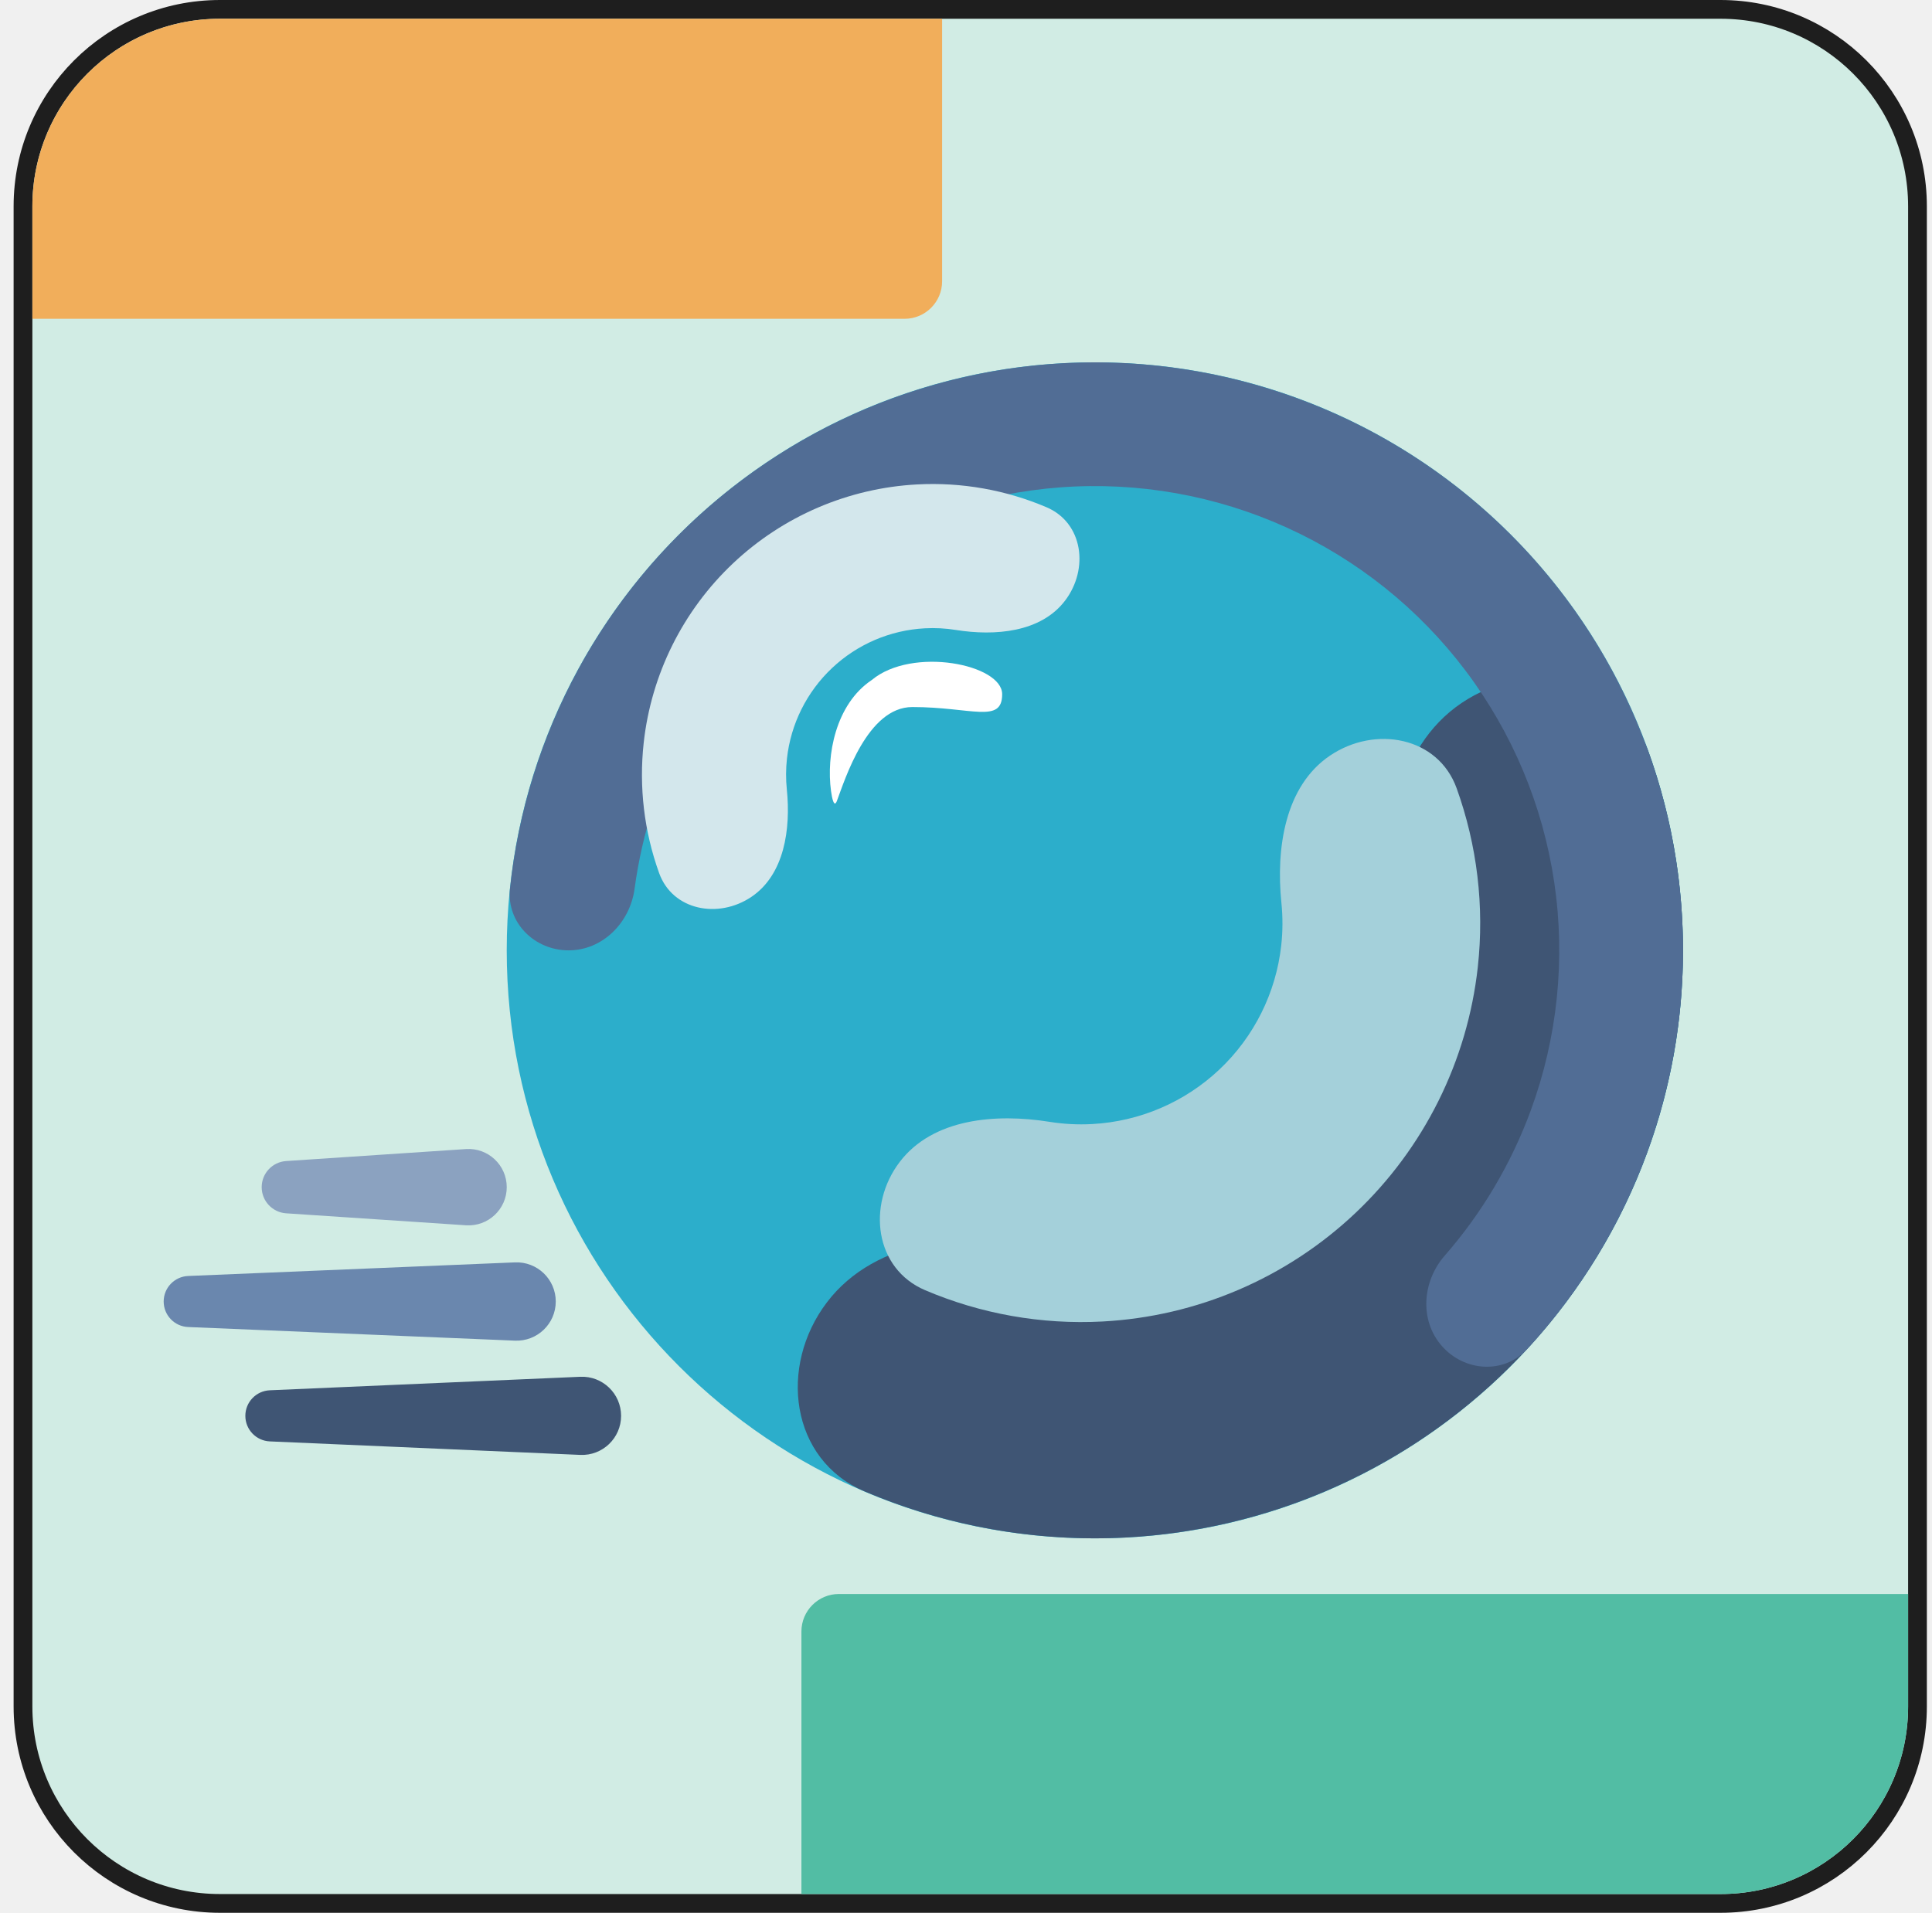
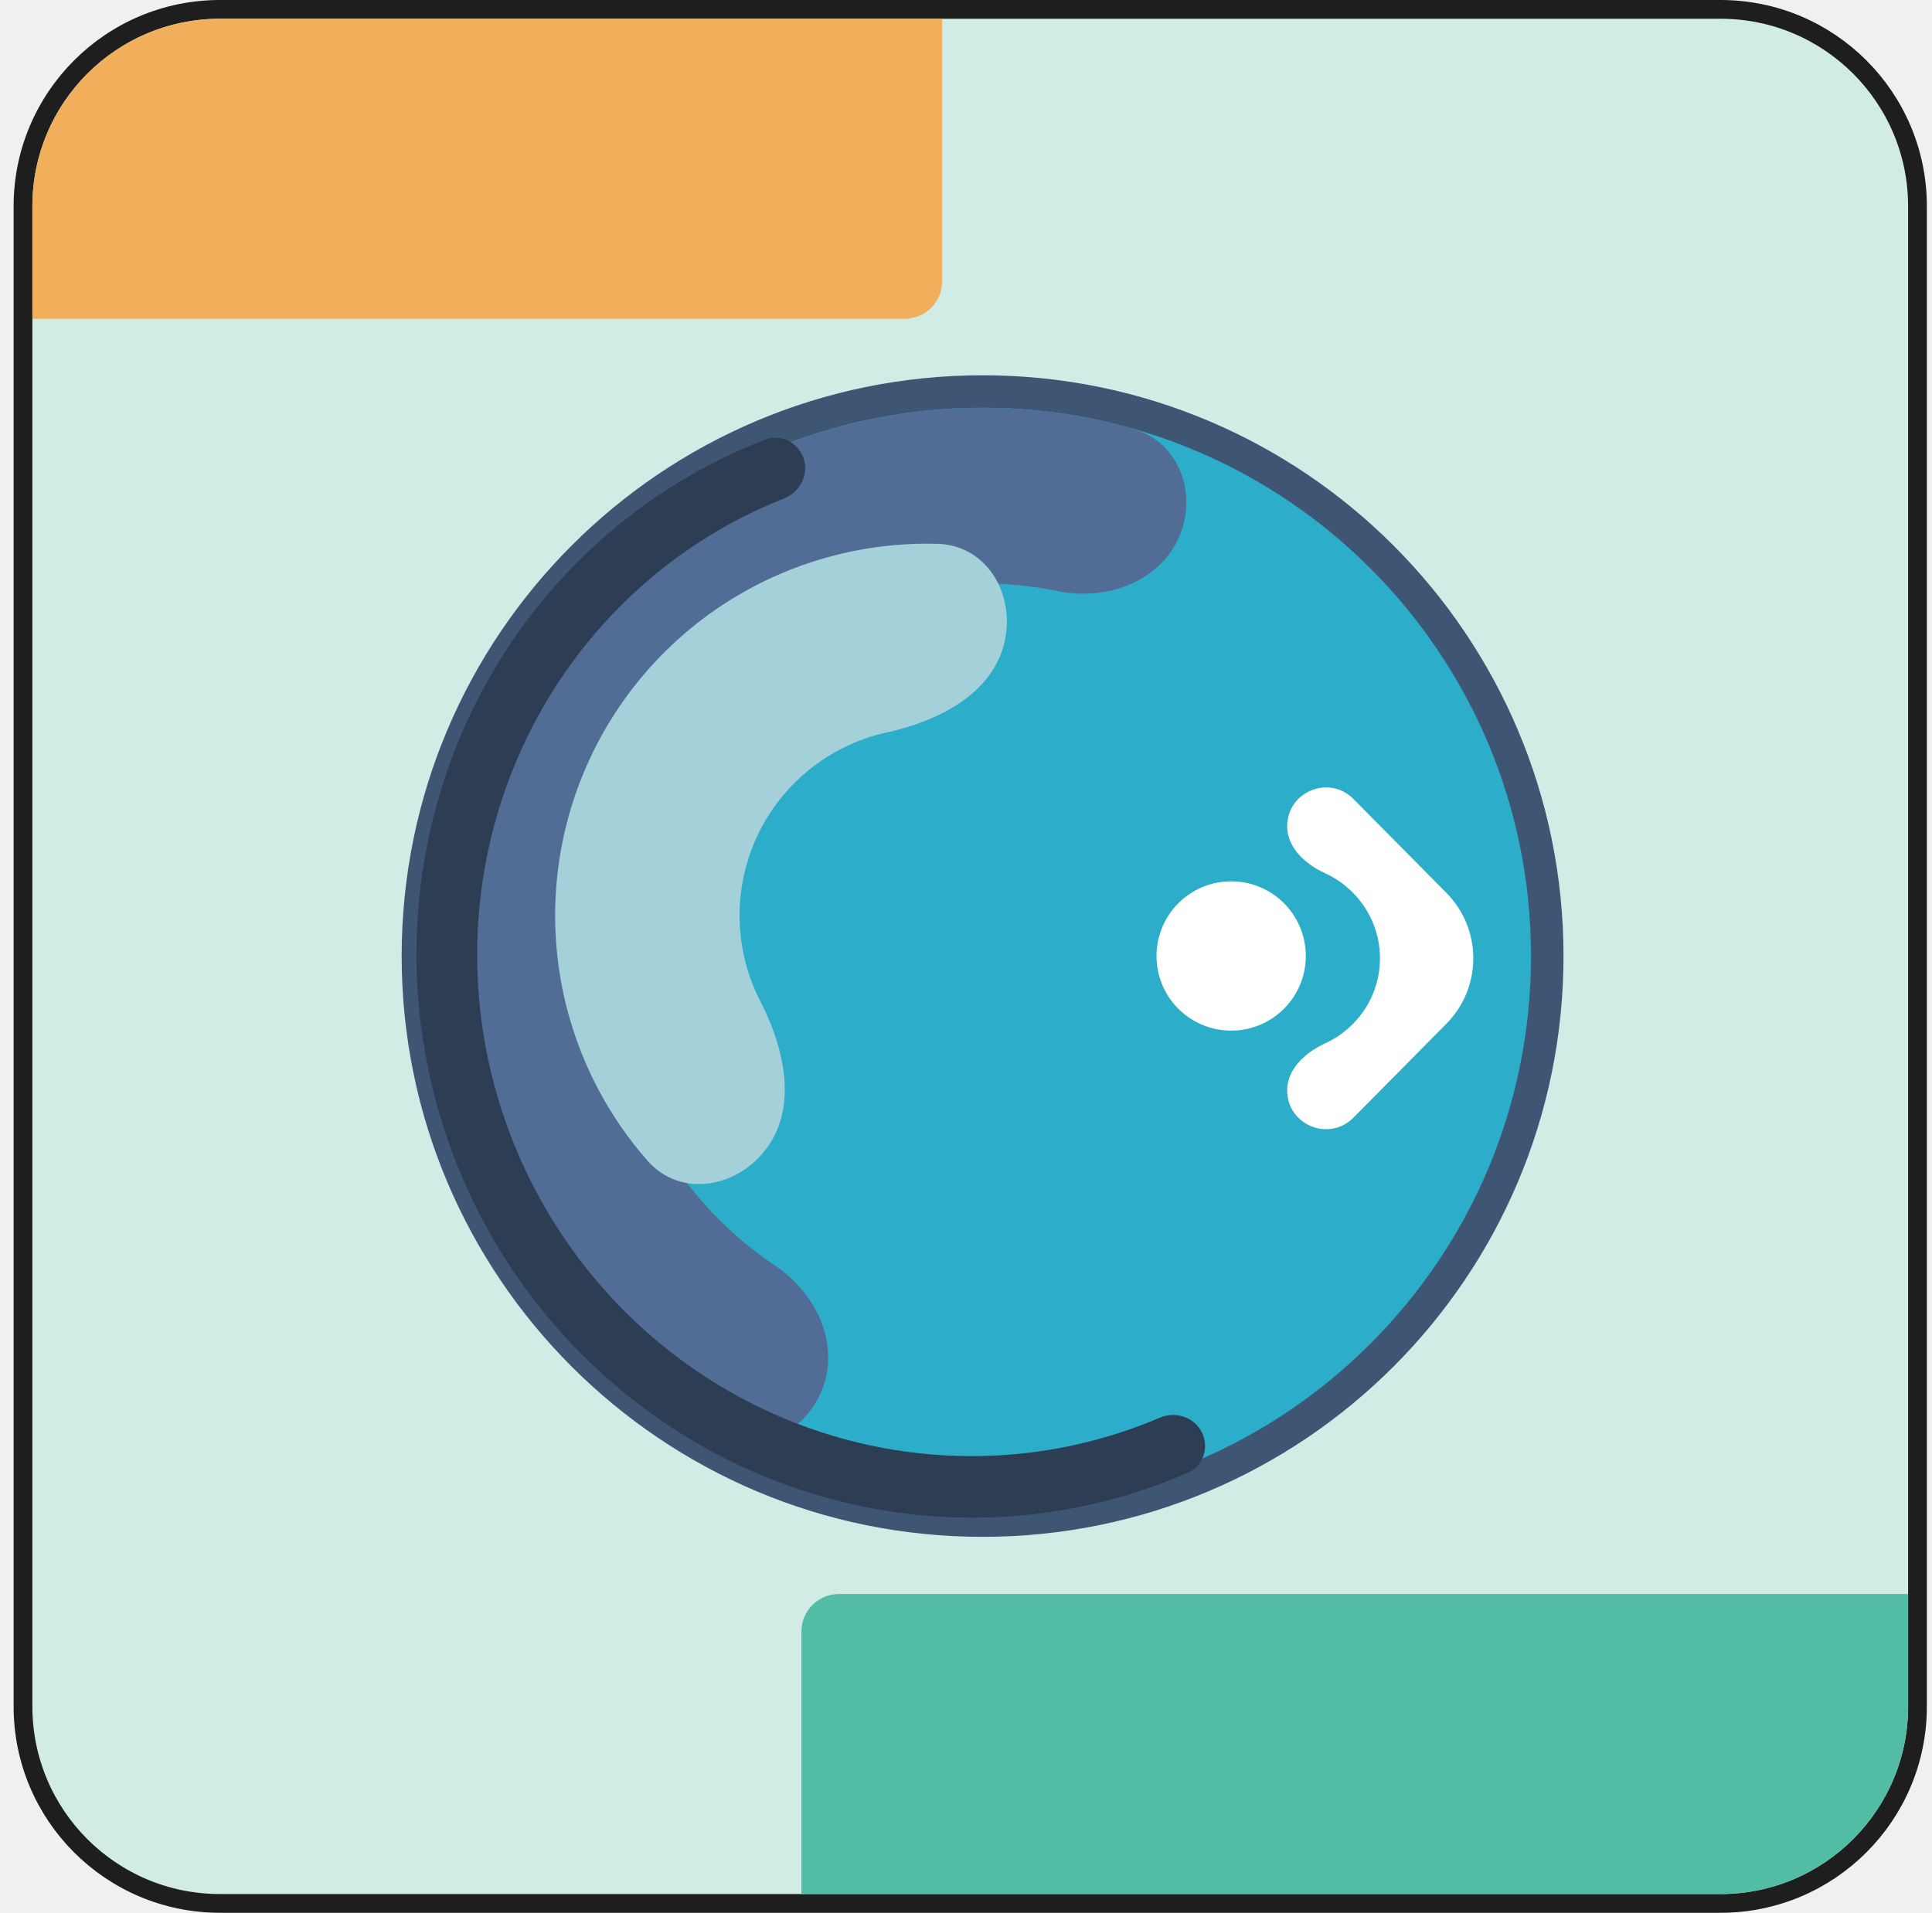
<svg xmlns="http://www.w3.org/2000/svg" width="103" height="102" viewBox="0 0 103 102" fill="none">
  <rect className="thumbnail-background" x="1.226" y="0.5" width="101" height="101" rx="10.5" fill="#D1ECE4" stroke="#1E1E1E" />
  <path className="thumbnail-top" d="M1.726 11V17H48.226C49.33 17 50.226 16.105 50.226 15V1H11.726C6.203 1 1.726 5.477 1.726 11Z" fill="#F1AE5B" />
  <path className="thumbnail-bottom" d="M101.726 91L101.726 85L44.726 85C43.621 85 42.726 85.895 42.726 87L42.726 101L91.726 101C97.248 101 101.726 96.523 101.726 91Z" fill="#52BDA4" />
-   <circle cx="58.37" cy="50.678" r="31.355" fill="#2CAECB" />
-   <path d="M77.919 37.489C81.478 35.088 86.417 36.017 87.871 40.056C89.481 44.526 90.065 49.336 89.535 54.126C88.718 61.512 85.303 68.368 79.9 73.472C74.498 78.575 67.458 81.593 60.037 81.988C55.225 82.244 50.456 81.386 46.085 79.525C42.135 77.843 41.489 72.859 44.089 69.443C46.689 66.027 51.632 65.608 55.87 66.287C56.967 66.463 58.087 66.523 59.211 66.463C62.952 66.264 66.501 64.743 69.225 62.17C71.949 59.597 73.671 56.14 74.083 52.416C74.207 51.297 74.21 50.176 74.097 49.071C73.661 44.8 74.36 39.89 77.919 37.489Z" fill="#3F5574" />
-   <path d="M30.314 50.678C28.492 50.678 26.997 49.197 27.189 47.385C27.621 43.289 28.858 39.306 30.84 35.671C33.349 31.067 36.973 27.166 41.38 24.325C45.786 21.484 50.835 19.793 56.064 19.408C61.294 19.022 66.536 19.954 71.312 22.118C76.087 24.282 80.244 27.61 83.402 31.796C86.559 35.981 88.617 40.892 89.386 46.079C90.154 51.266 89.611 56.562 87.803 61.484C86.376 65.371 84.198 68.926 81.403 71.952C80.167 73.29 78.068 73.143 76.867 71.773C75.666 70.403 75.822 68.332 77.02 66.96C79.005 64.686 80.564 62.061 81.611 59.211C83.037 55.324 83.467 51.142 82.86 47.047C82.253 42.951 80.628 39.074 78.135 35.768C75.642 32.463 72.36 29.836 68.589 28.127C64.818 26.418 60.678 25.683 56.55 25.987C52.421 26.291 48.434 27.626 44.955 29.87C41.475 32.113 38.614 35.193 36.632 38.828C35.179 41.495 34.233 44.397 33.832 47.389C33.59 49.194 32.136 50.678 30.314 50.678Z" fill="#516D95" />
-   <path d="M70.907 40.292C73.321 38.664 76.67 39.294 77.657 42.033C78.748 45.064 79.144 48.326 78.785 51.574C78.231 56.584 75.915 61.233 72.251 64.694C68.587 68.155 63.813 70.201 58.781 70.469C55.517 70.643 52.283 70.062 49.319 68.799C46.64 67.659 46.202 64.279 47.965 61.962C49.728 59.645 53.08 59.361 55.955 59.822C56.699 59.941 57.458 59.982 58.22 59.941C60.758 59.806 63.164 58.774 65.012 57.029C66.859 55.285 68.026 52.941 68.306 50.415C68.39 49.656 68.392 48.896 68.315 48.147C68.019 45.25 68.494 41.92 70.907 40.292Z" fill="#A4D0DA" />
-   <path d="M40.059 47.826C38.3 49.012 35.858 48.553 35.14 46.557C34.344 44.348 34.056 41.97 34.318 39.603C34.721 35.952 36.409 32.563 39.079 30.041C41.749 27.519 45.229 26.027 48.897 25.832C51.275 25.705 53.632 26.129 55.793 27.049C57.745 27.881 58.064 30.344 56.779 32.032C55.494 33.721 53.051 33.928 50.956 33.592C50.414 33.505 49.861 33.475 49.305 33.505C47.456 33.603 45.702 34.355 44.355 35.627C43.009 36.899 42.158 38.607 41.955 40.448C41.894 41.001 41.892 41.555 41.948 42.101C42.163 44.212 41.818 46.639 40.059 47.826Z" fill="#D3E7EC" />
-   <path d="M53.428 37.019C53.428 38.612 51.793 37.703 48.64 37.703C46.243 37.703 45.051 41.558 44.617 42.71C44.472 43.096 44.358 42.586 44.303 42.177C44.048 40.298 44.538 37.555 46.477 36.261C48.64 34.459 53.428 35.427 53.428 37.019Z" fill="white" />
-   <path d="M13.08 75.5C13.08 74.769 13.655 74.168 14.385 74.137L30.937 73.417C32.123 73.365 33.112 74.313 33.112 75.5C33.112 76.687 32.123 77.634 30.937 77.583L14.385 76.863C13.655 76.831 13.08 76.231 13.08 75.5Z" fill="#3F5574" />
-   <path d="M8.726 69.403C8.726 68.673 9.301 68.073 10.031 68.042L27.453 67.317C28.64 67.267 29.629 68.216 29.629 69.403C29.629 70.591 28.64 71.539 27.453 71.49L10.031 70.764C9.301 70.734 8.726 70.133 8.726 69.403Z" fill="#6A87AE" />
-   <path d="M13.951 63.306C13.951 62.571 14.521 61.962 15.255 61.913L24.843 61.274C26.019 61.195 27.016 62.128 27.016 63.306C27.016 64.485 26.019 65.417 24.843 65.339L15.255 64.7C14.521 64.651 13.951 64.041 13.951 63.306Z" fill="#8BA2C0" />
+   <circle cx="52.384" cy="50.982" r="30.104" fill="#2CAECB" stroke="#3F5574" stroke-width="1.733" />
+   <path d="M43.866 74.011C42.969 76.438 40.249 77.709 37.997 76.436C35.937 75.272 34.022 73.86 32.294 72.226C29.429 69.517 27.142 66.257 25.569 62.64C23.997 59.024 23.172 55.127 23.145 51.184C23.118 47.241 23.888 43.333 25.411 39.696C26.933 36.058 29.175 32.766 32.002 30.017C34.83 27.269 38.184 25.121 41.863 23.702C45.542 22.284 49.471 21.624 53.411 21.763C55.787 21.846 58.138 22.219 60.413 22.869C62.9 23.58 63.904 26.409 62.806 28.751C61.708 31.093 58.916 32.04 56.382 31.52C55.297 31.297 54.194 31.164 53.081 31.125C50.403 31.031 47.734 31.479 45.234 32.443C42.733 33.407 40.454 34.867 38.532 36.735C36.611 38.603 35.087 40.84 34.053 43.312C33.018 45.784 32.494 48.44 32.513 51.12C32.532 53.799 33.092 56.447 34.16 58.905C35.229 61.362 36.783 63.578 38.731 65.419C39.539 66.184 40.408 66.877 41.328 67.493C43.478 68.932 44.763 71.585 43.866 74.011Z" fill="#516D95" />
+   <path d="M64.071 76.378C64.476 77.188 64.152 78.177 63.322 78.538C60.138 79.926 56.724 80.725 53.241 80.896C49.212 81.093 45.176 80.442 41.388 78.986C37.599 77.529 34.14 75.298 31.226 72.432C28.312 69.566 26.007 66.127 24.455 62.331C22.903 58.534 22.137 54.463 22.207 50.371C22.276 46.279 23.179 42.256 24.858 38.553C26.538 34.85 28.957 31.548 31.965 28.853C34.564 26.525 37.554 24.695 40.791 23.442C41.638 23.115 42.566 23.594 42.845 24.457C43.124 25.322 42.647 26.244 41.802 26.578C38.988 27.689 36.389 29.294 34.123 31.324C31.447 33.721 29.295 36.658 27.801 39.952C26.307 43.246 25.504 46.825 25.442 50.465C25.381 54.104 26.061 57.726 27.442 61.103C28.823 64.48 30.873 67.54 33.465 70.089C36.057 72.639 39.135 74.623 42.505 75.919C45.875 77.215 49.464 77.793 53.049 77.618C56.082 77.47 59.055 76.785 61.837 75.598C62.674 75.241 63.664 75.564 64.071 76.378Z" fill="#2D3D53" />
+   <circle cx="65.636" cy="50.978" r="3.98" fill="white" />
+   <path fill-rule="evenodd" clip-rule="evenodd" d="M68.623 58.147C68.623 59.991 70.857 60.909 72.154 59.599L77.11 54.592C79.023 52.659 79.023 49.546 77.11 47.612L72.154 42.606C70.857 41.295 68.623 42.214 68.623 44.058C68.623 45.202 69.594 46.087 70.635 46.56C71.168 46.801 71.675 47.149 72.135 47.612C74.048 49.546 74.048 52.659 72.135 54.592C71.675 55.056 71.168 55.403 70.635 55.645C69.594 56.117 68.623 57.003 68.623 58.147Z" fill="white" />
+   <path d="M40.965 61.101C39.425 63.336 36.303 63.931 34.514 61.89C32.533 59.631 31.078 56.934 30.282 53.992C29.056 49.456 29.482 44.631 31.483 40.379C33.483 36.126 36.929 32.723 41.206 30.775C43.979 29.512 46.985 28.915 49.988 29C52.702 29.077 54.234 31.862 53.493 34.474C52.752 37.085 49.94 38.474 47.288 39.054C46.601 39.204 45.928 39.427 45.281 39.722C43.124 40.704 41.387 42.42 40.378 44.564C39.369 46.708 39.155 49.14 39.773 51.428C39.959 52.115 40.216 52.775 40.538 53.4C41.782 55.813 42.505 58.865 40.965 61.101Z" fill="#A4D0DA" />
</svg>
